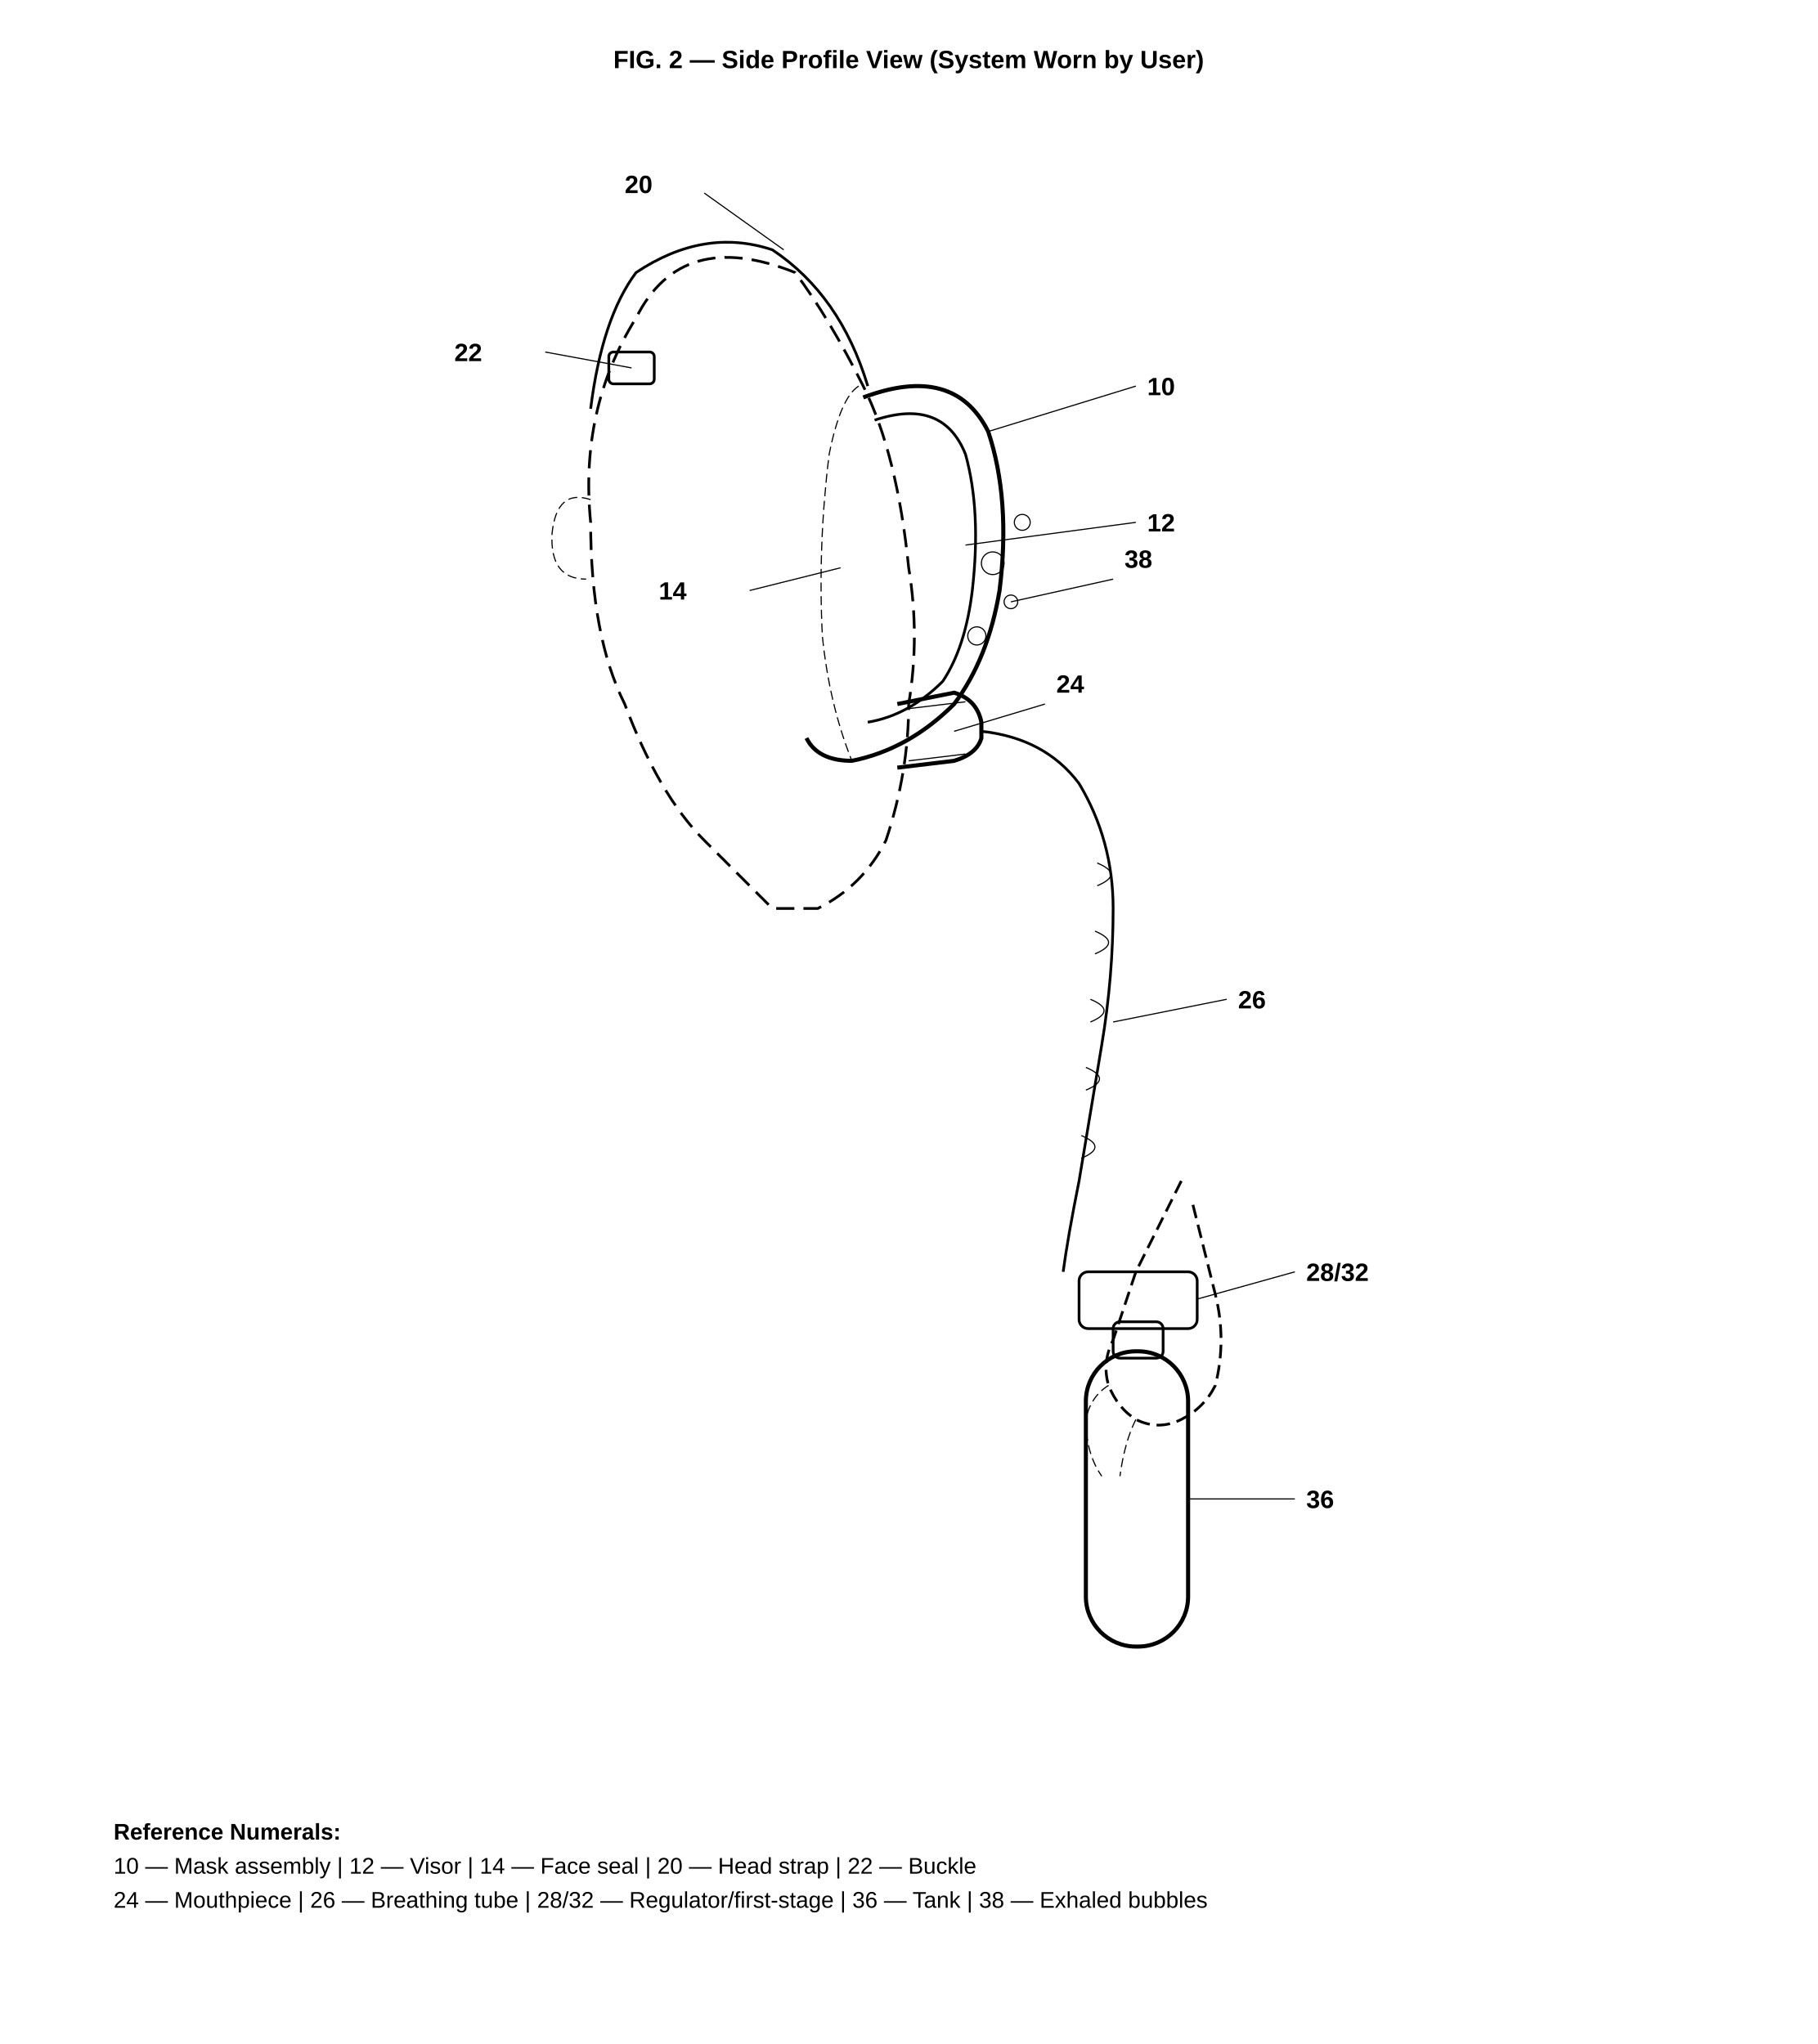
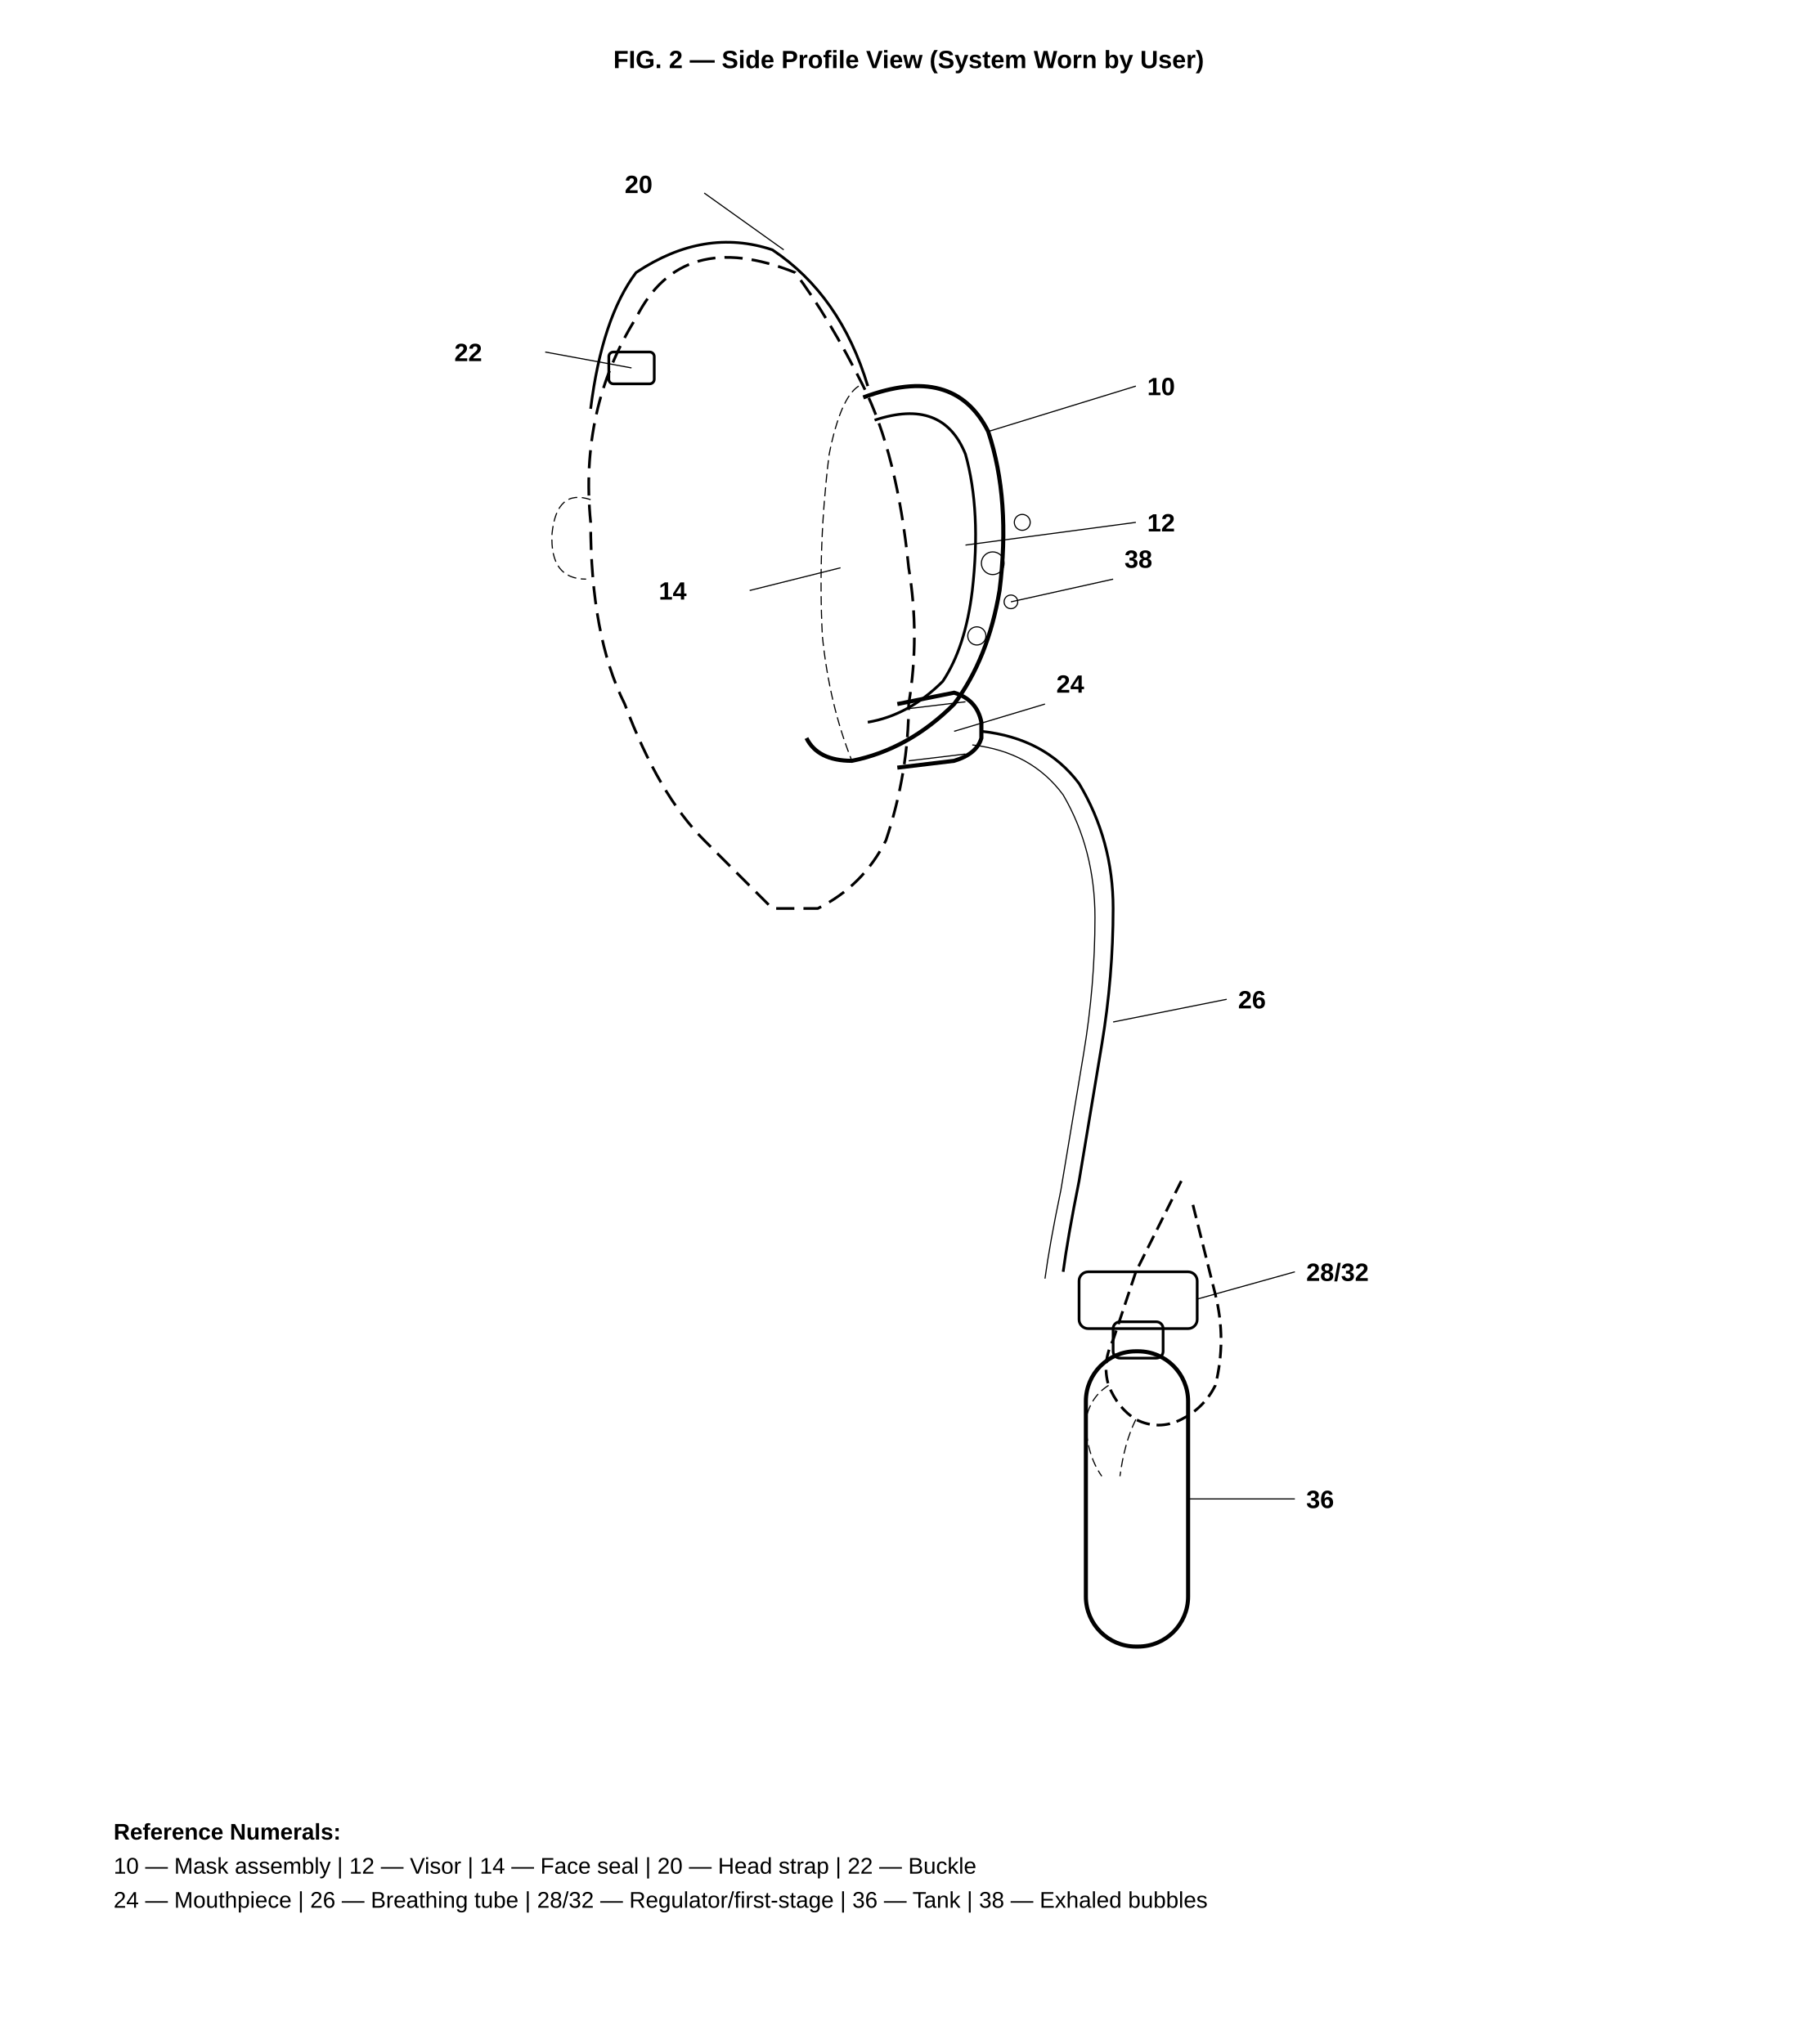
<svg xmlns="http://www.w3.org/2000/svg" viewBox="0 0 800 900" width="800" height="900">
  <style>
    text { font-family: Arial, sans-serif; font-size: 11px; }
    .label { font-size: 11px; font-weight: bold; }
    .caption { font-size: 10px; }
    .thin { stroke-width: 0.5; }
    .medium { stroke-width: 1.2; }
    .thick { stroke-width: 1.8; }
  </style>
  <text x="400" y="30" text-anchor="middle" font-size="14" font-weight="bold">FIG. 2 — Side Profile View (System Worn by User)</text>
  <path d="M350,120 Q300,100 280,140 Q255,180 260,230 Q260,280 275,310 Q290,350 310,370 Q330,390 340,400 L360,400 Q380,390 390,370 Q400,340 400,310 Q405,280 400,250 Q395,200 380,170 Q365,140 350,120 Z" fill="none" stroke="black" stroke-dasharray="8,4" class="medium" />
  <path d="M260,220 Q245,215 243,235 Q242,255 258,255" fill="none" stroke="black" stroke-dasharray="4,2" class="thin" />
  <path d="M380,175 Q420,160 435,190 Q445,220 440,260 Q435,290 420,310 Q400,330 375,335 Q360,335 355,325" fill="none" stroke="black" class="thick" />
  <path d="M385,185 Q415,175 425,200 Q432,225 428,260 Q425,285 415,300 Q400,315 382,318" fill="none" stroke="black" class="medium" />
  <path d="M378,170 Q370,175 365,200 Q360,240 362,280 Q365,310 375,335" fill="none" stroke="black" stroke-dasharray="4,2" class="thin" />
  <path d="M382,170 Q370,130 340,110 Q310,100 280,120 Q265,140 260,180" fill="none" stroke="black" class="medium" />
  <rect x="268" y="155" width="20" height="14" rx="2" fill="none" stroke="black" class="medium" />
  <path d="M395,310 L420,305 Q430,308 432,318 L432,325 Q430,332 420,335 L395,338" fill="none" stroke="black" class="thick" />
  <line x1="400" y1="312" x2="425" y2="309" stroke="black" class="thin" />
  <line x1="400" y1="335" x2="425" y2="332" stroke="black" class="thin" />
  <path d="M432,322 Q460,325 475,345 Q490,370 490,400 Q490,430 485,460 Q480,490 475,520 Q470,545 468,560" fill="none" stroke="black" class="medium" />
-   <path d="M483,380 Q495,385 483,390" fill="none" stroke="black" class="thin" />
-   <path d="M482,410 Q494,415 482,420" fill="none" stroke="black" class="thin" />
-   <path d="M480,440 Q492,445 480,450" fill="none" stroke="black" class="thin" />
-   <path d="M478,470 Q490,475 478,480" fill="none" stroke="black" class="thin" />
-   <path d="M476,500 Q488,505 476,510" fill="none" stroke="black" class="thin" />
+   <path d="M428,328 Q454,331 468,350 Q482,374 482,404 Q482,434 477,464 Q472,494 467,524 Q462,548 460,563" fill="none" stroke="black" class="thin" />
  <path d="M520,520 Q510,540 500,560 Q495,575 490,590 Q485,600 488,610 Q492,620 500,625 Q510,630 520,625 Q530,620 535,610 Q540,590 535,570 Q530,550 525,530" fill="none" stroke="black" stroke-dasharray="6,3" class="medium" />
  <path d="M488,610 Q480,615 478,625 Q478,640 485,650" fill="none" stroke="black" stroke-dasharray="4,2" class="thin" />
  <path d="M500,625 Q495,635 493,650" fill="none" stroke="black" stroke-dasharray="4,2" class="thin" />
  <rect x="478" y="595" width="45" height="130" rx="22" fill="none" stroke="black" class="thick" />
  <rect x="490" y="582" width="22" height="16" rx="3" fill="none" stroke="black" class="medium" />
  <rect x="475" y="560" width="52" height="25" rx="4" fill="none" stroke="black" class="medium" />
  <circle cx="430" cy="280" r="4" fill="none" stroke="black" class="thin" />
  <circle cx="445" cy="265" r="3" fill="none" stroke="black" class="thin" />
  <circle cx="437" cy="248" r="5" fill="none" stroke="black" class="thin" />
  <circle cx="450" cy="230" r="3.5" fill="none" stroke="black" class="thin" />
  <line x1="435" y1="190" x2="500" y2="170" stroke="black" class="thin" />
  <text x="505" y="174" class="label">10</text>
  <line x1="425" y1="240" x2="500" y2="230" stroke="black" class="thin" />
  <text x="505" y="234" class="label">12</text>
  <line x1="370" y1="250" x2="330" y2="260" stroke="black" class="thin" />
  <text x="290" y="264" class="label">14</text>
  <line x1="345" y1="110" x2="310" y2="85" stroke="black" class="thin" />
  <text x="275" y="85" class="label">20</text>
  <line x1="278" y1="162" x2="240" y2="155" stroke="black" class="thin" />
  <text x="200" y="159" class="label">22</text>
  <line x1="420" y1="322" x2="460" y2="310" stroke="black" class="thin" />
  <text x="465" y="305" class="label">24</text>
  <line x1="490" y1="450" x2="540" y2="440" stroke="black" class="thin" />
  <text x="545" y="444" class="label">26</text>
  <line x1="527" y1="572" x2="570" y2="560" stroke="black" class="thin" />
  <text x="575" y="564" class="label">28/32</text>
  <line x1="523" y1="660" x2="570" y2="660" stroke="black" class="thin" />
  <text x="575" y="664" class="label">36</text>
  <line x1="445" y1="265" x2="490" y2="255" stroke="black" class="thin" />
  <text x="495" y="250" class="label">38</text>
  <text x="50" y="810" class="caption" font-weight="bold">Reference Numerals:</text>
  <text x="50" y="825" class="caption">10 — Mask assembly  |  12 — Visor  |  14 — Face seal  |  20 — Head strap  |  22 — Buckle</text>
  <text x="50" y="840" class="caption">24 — Mouthpiece  |  26 — Breathing tube  |  28/32 — Regulator/first-stage  |  36 — Tank  |  38 — Exhaled bubbles</text>
</svg>
